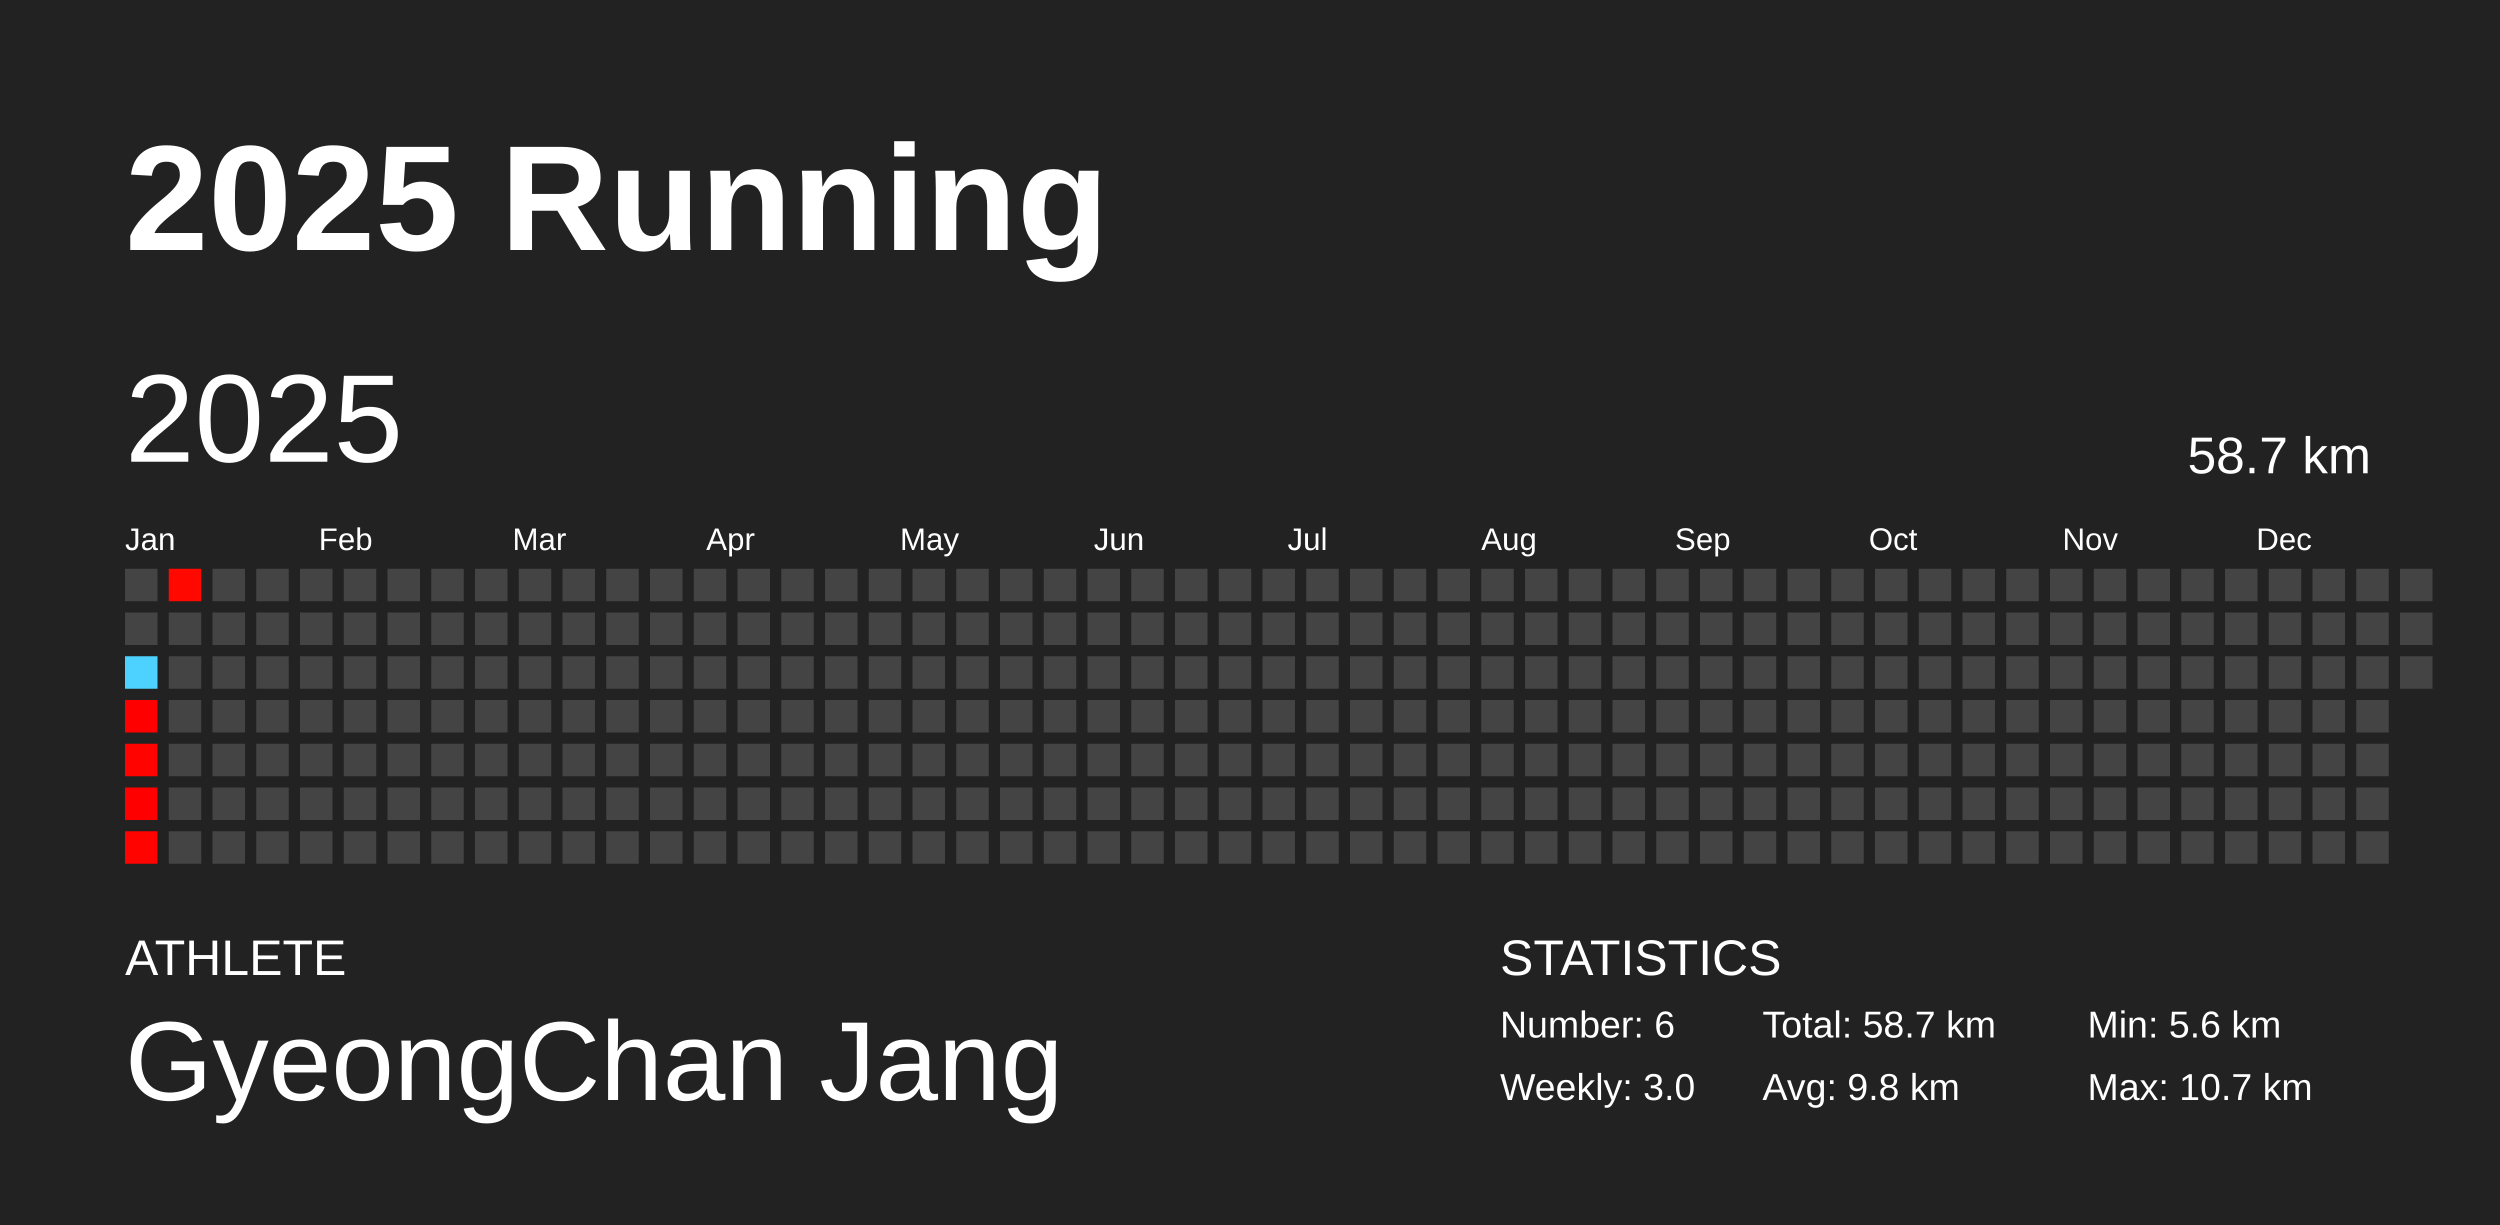
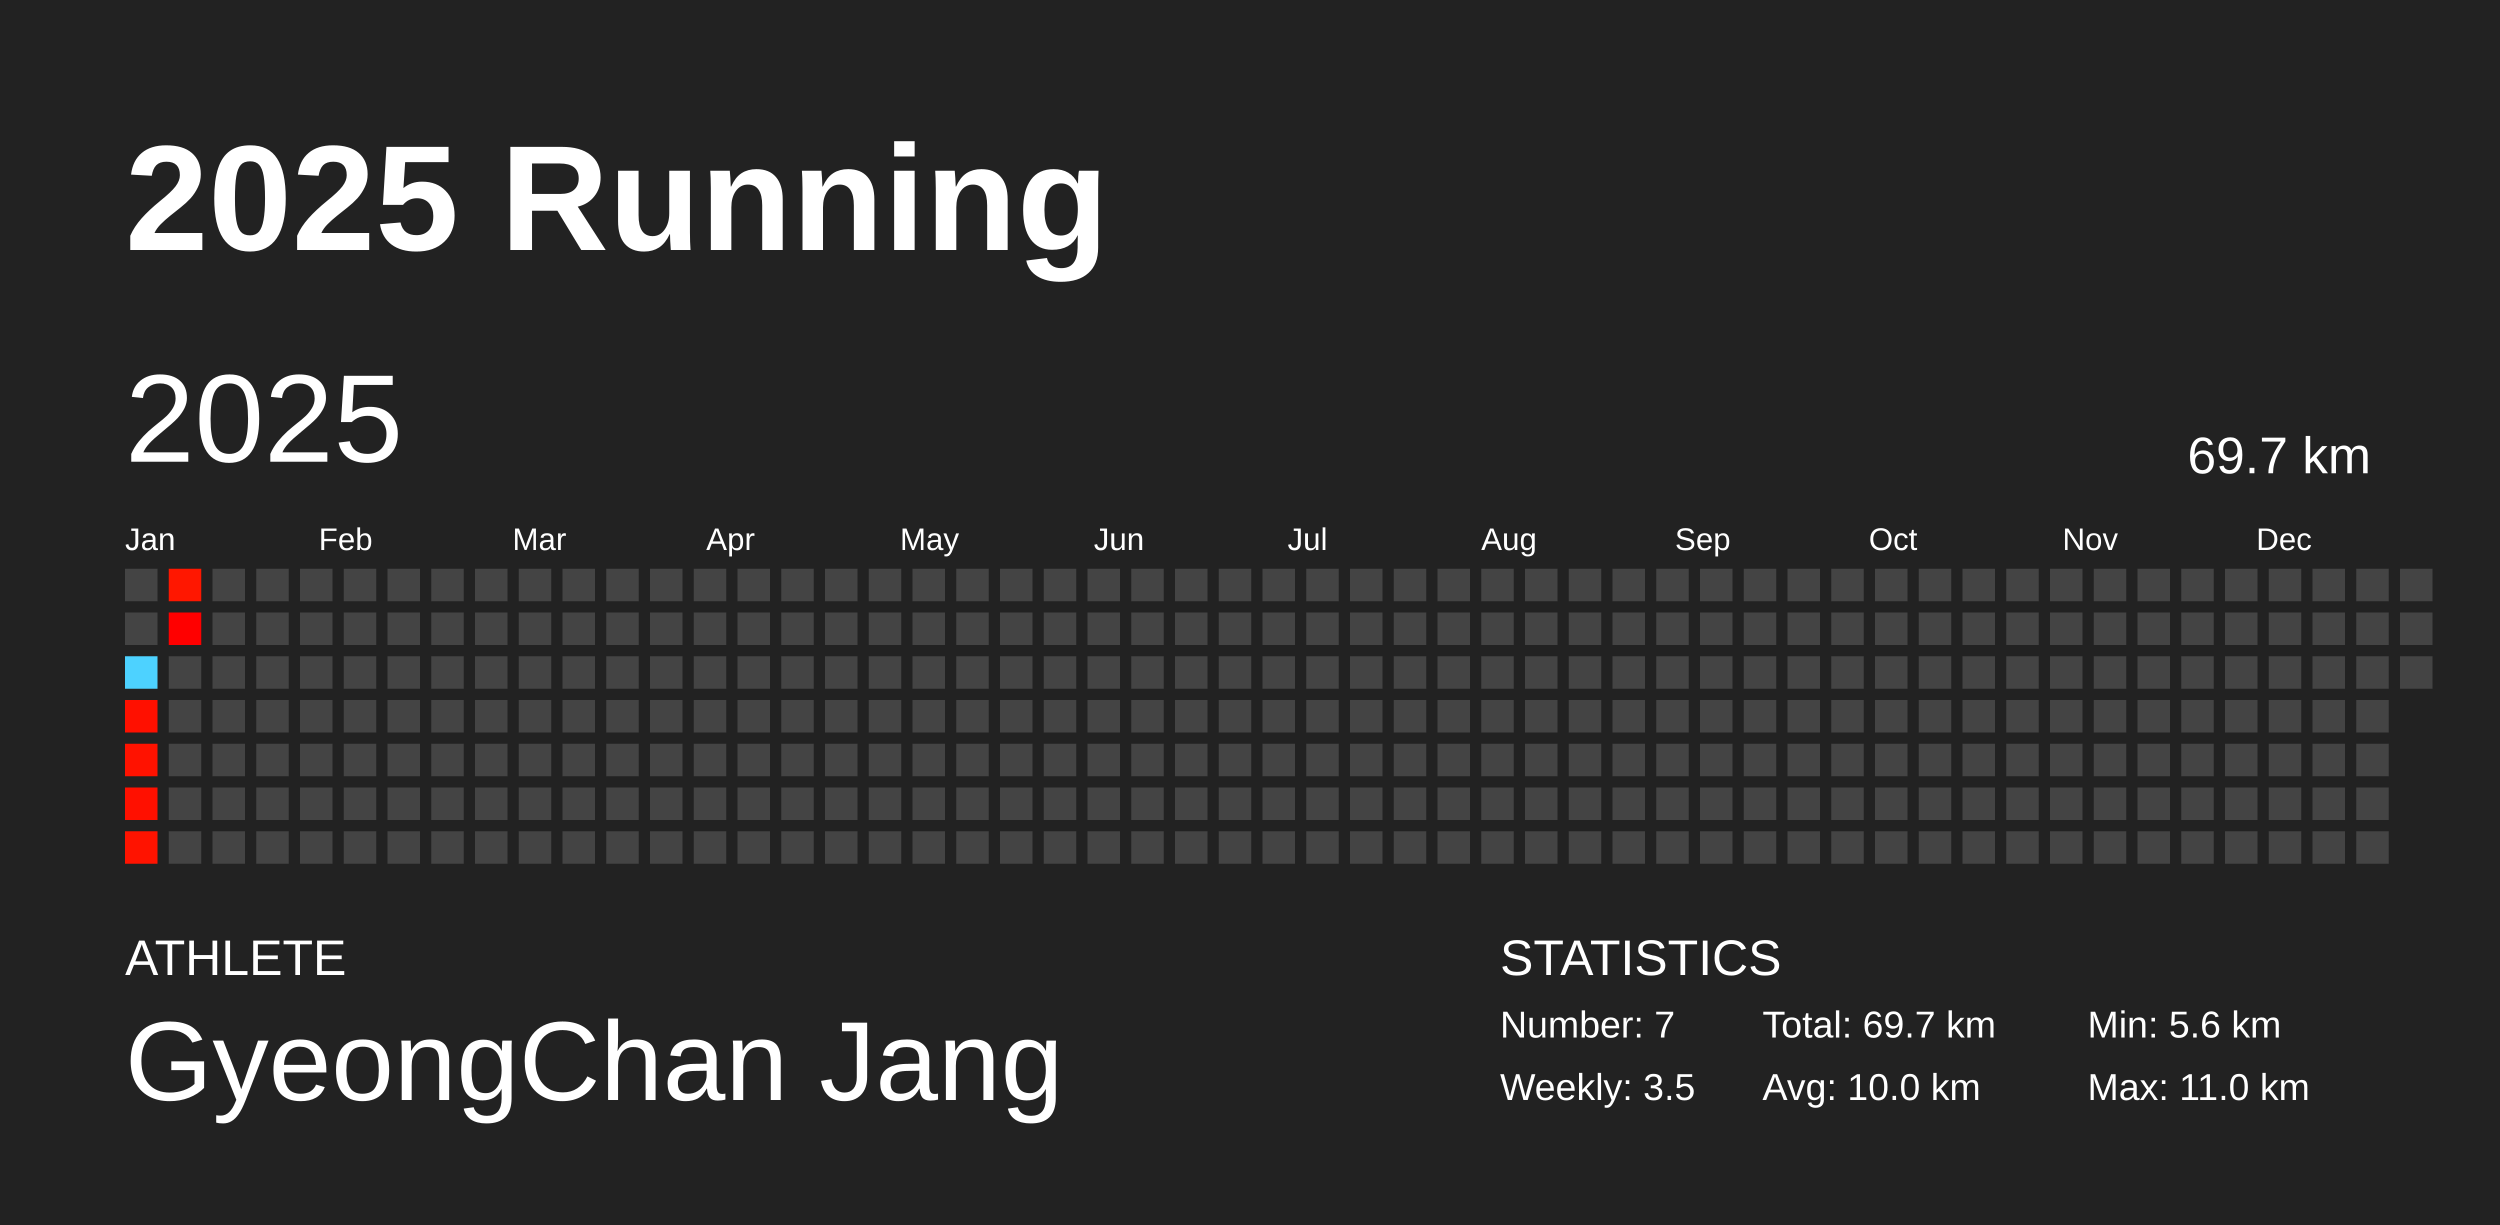
<svg xmlns="http://www.w3.org/2000/svg" baseProfile="full" height="98mm" version="1.1" viewBox="0,0,200,98" width="200mm">
  <defs />
  <rect fill="#222222" height="98" width="200" x="0" y="0" />
  <text fill="#FFFFFF" style="font-size:12px; font-family:Arial; font-weight:bold;" x="10" y="20">2025 Running</text>
  <text fill="#FFFFFF" style="font-size:4px; font-family:Arial" x="10" y="78">ATHLETE</text>
  <text fill="#FFFFFF" style="font-size:9px; font-family:Arial" x="10" y="88">GyeongChan Jang</text>
  <text fill="#FFFFFF" style="font-size:4px; font-family:Arial" x="120" y="78">STATISTICS</text>
-   <text fill="#FFFFFF" style="font-size:3px; font-family:Arial" x="120" y="83">Number: 6</text>
-   <text fill="#FFFFFF" style="font-size:3px; font-family:Arial" x="120" y="88">Weekly: 3.0</text>
-   <text fill="#FFFFFF" style="font-size:3px; font-family:Arial" x="141" y="83">Total: 58.7 km</text>
-   <text fill="#FFFFFF" style="font-size:3px; font-family:Arial" x="141" y="88">Avg: 9.8 km</text>
+   <text fill="#FFFFFF" style="font-size:3px; font-family:Arial" x="120" y="83">Number: 7</text>
+   <text fill="#FFFFFF" style="font-size:3px; font-family:Arial" x="120" y="88">Weekly: 3.5</text>
+   <text fill="#FFFFFF" style="font-size:3px; font-family:Arial" x="141" y="83">Total: 69.7 km</text>
+   <text fill="#FFFFFF" style="font-size:3px; font-family:Arial" x="141" y="88">Avg: 10.0 km</text>
  <text fill="#FFFFFF" style="font-size:3px; font-family:Arial" x="167" y="83">Min: 5.6 km</text>
-   <text fill="#FFFFFF" style="font-size:3px; font-family:Arial" x="167" y="88">Max: 10.7 km</text>
+   <text fill="#FFFFFF" style="font-size:3px; font-family:Arial" x="167" y="88">Max: 11.0 km</text>
  <text dominant-baseline="hanging" fill="#FFFFFF" style="font-size:10.0px; font-family:Arial;" x="10" y="30">2025</text>
-   <text dominant-baseline="hanging" fill="#FFFFFF" style="font-size:4.125px; font-family:Arial;" x="175" y="35">58.7 km</text>
+   <text dominant-baseline="hanging" fill="#FFFFFF" style="font-size:4.125px; font-family:Arial;" x="175" y="35">69.7 km</text>
  <text fill="#FFFFFF" style="font-size:2.5px; font-family:Arial" x="10.0" y="44">Jan</text>
  <text fill="#FFFFFF" style="font-size:2.5px; font-family:Arial" x="25.5" y="44">Feb</text>
  <text fill="#FFFFFF" style="font-size:2.5px; font-family:Arial" x="41.0" y="44">Mar</text>
  <text fill="#FFFFFF" style="font-size:2.5px; font-family:Arial" x="56.5" y="44">Apr</text>
  <text fill="#FFFFFF" style="font-size:2.5px; font-family:Arial" x="72.0" y="44">May</text>
  <text fill="#FFFFFF" style="font-size:2.5px; font-family:Arial" x="87.5" y="44">Jun</text>
  <text fill="#FFFFFF" style="font-size:2.5px; font-family:Arial" x="103.0" y="44">Jul</text>
  <text fill="#FFFFFF" style="font-size:2.5px; font-family:Arial" x="118.5" y="44">Aug</text>
  <text fill="#FFFFFF" style="font-size:2.5px; font-family:Arial" x="134.0" y="44">Sep</text>
  <text fill="#FFFFFF" style="font-size:2.5px; font-family:Arial" x="149.5" y="44">Oct</text>
  <text fill="#FFFFFF" style="font-size:2.5px; font-family:Arial" x="165.0" y="44">Nov</text>
  <text fill="#FFFFFF" style="font-size:2.5px; font-family:Arial" x="180.5" y="44">Dec</text>
  <rect fill="#444444" height="2.6" width="2.6" x="10.0" y="45.5" />
  <rect fill="#444444" height="2.6" width="2.6" x="10.0" y="49.0" />
  <rect fill="#4dd2ff" height="2.6" width="2.6" x="10.0" y="52.5" />
-   <rect fill="#ff0000" height="2.6" width="2.6" x="10.0" y="56.0" />
-   <rect fill="#ff0300" height="2.6" width="2.6" x="10.0" y="59.5" />
-   <rect fill="#ff0000" height="2.6" width="2.6" x="10.0" y="63.0" />
-   <rect fill="#ff0300" height="2.6" width="2.6" x="10.0" y="66.5" />
-   <rect fill="#ff0800" height="2.6" width="2.6" x="13.5" y="45.5" />
-   <rect fill="#444444" height="2.6" width="2.6" x="13.5" y="49.0" />
+   <rect fill="#ff1000" height="2.6" width="2.6" x="10.0" y="56.0" />
+   <rect fill="#ff1200" height="2.6" width="2.6" x="10.0" y="59.5" />
+   <rect fill="#ff1000" height="2.6" width="2.6" x="10.0" y="63.0" />
+   <rect fill="#ff1300" height="2.6" width="2.6" x="10.0" y="66.5" />
+   <rect fill="#ff1700" height="2.6" width="2.6" x="13.5" y="45.5" />
+   <rect fill="#ff0000" height="2.6" width="2.6" x="13.5" y="49.0" />
  <rect fill="#444444" height="2.6" width="2.6" x="13.5" y="52.5" />
  <rect fill="#444444" height="2.6" width="2.6" x="13.5" y="56.0" />
  <rect fill="#444444" height="2.6" width="2.6" x="13.5" y="59.5" />
  <rect fill="#444444" height="2.6" width="2.6" x="13.5" y="63.0" />
  <rect fill="#444444" height="2.6" width="2.6" x="13.5" y="66.5" />
  <rect fill="#444444" height="2.6" width="2.6" x="17.0" y="45.5" />
  <rect fill="#444444" height="2.6" width="2.6" x="17.0" y="49.0" />
  <rect fill="#444444" height="2.6" width="2.6" x="17.0" y="52.5" />
  <rect fill="#444444" height="2.6" width="2.6" x="17.0" y="56.0" />
  <rect fill="#444444" height="2.6" width="2.6" x="17.0" y="59.5" />
  <rect fill="#444444" height="2.6" width="2.6" x="17.0" y="63.0" />
  <rect fill="#444444" height="2.6" width="2.6" x="17.0" y="66.5" />
  <rect fill="#444444" height="2.6" width="2.6" x="20.5" y="45.5" />
  <rect fill="#444444" height="2.6" width="2.6" x="20.5" y="49.0" />
  <rect fill="#444444" height="2.6" width="2.6" x="20.5" y="52.5" />
  <rect fill="#444444" height="2.6" width="2.6" x="20.5" y="56.0" />
  <rect fill="#444444" height="2.6" width="2.6" x="20.5" y="59.5" />
  <rect fill="#444444" height="2.6" width="2.6" x="20.5" y="63.0" />
  <rect fill="#444444" height="2.6" width="2.6" x="20.5" y="66.5" />
  <rect fill="#444444" height="2.6" width="2.6" x="24.0" y="45.5" />
  <rect fill="#444444" height="2.6" width="2.6" x="24.0" y="49.0" />
  <rect fill="#444444" height="2.6" width="2.6" x="24.0" y="52.5" />
  <rect fill="#444444" height="2.6" width="2.6" x="24.0" y="56.0" />
  <rect fill="#444444" height="2.6" width="2.6" x="24.0" y="59.5" />
  <rect fill="#444444" height="2.6" width="2.6" x="24.0" y="63.0" />
  <rect fill="#444444" height="2.6" width="2.6" x="24.0" y="66.5" />
  <rect fill="#444444" height="2.6" width="2.6" x="27.5" y="45.5" />
  <rect fill="#444444" height="2.6" width="2.6" x="27.5" y="49.0" />
  <rect fill="#444444" height="2.6" width="2.6" x="27.5" y="52.5" />
  <rect fill="#444444" height="2.6" width="2.6" x="27.5" y="56.0" />
  <rect fill="#444444" height="2.6" width="2.6" x="27.5" y="59.5" />
  <rect fill="#444444" height="2.6" width="2.6" x="27.5" y="63.0" />
  <rect fill="#444444" height="2.6" width="2.6" x="27.5" y="66.5" />
  <rect fill="#444444" height="2.6" width="2.6" x="31.0" y="45.5" />
  <rect fill="#444444" height="2.6" width="2.6" x="31.0" y="49.0" />
  <rect fill="#444444" height="2.6" width="2.6" x="31.0" y="52.5" />
  <rect fill="#444444" height="2.6" width="2.6" x="31.0" y="56.0" />
  <rect fill="#444444" height="2.6" width="2.6" x="31.0" y="59.5" />
  <rect fill="#444444" height="2.6" width="2.6" x="31.0" y="63.0" />
  <rect fill="#444444" height="2.6" width="2.6" x="31.0" y="66.5" />
  <rect fill="#444444" height="2.6" width="2.6" x="34.5" y="45.5" />
  <rect fill="#444444" height="2.6" width="2.6" x="34.5" y="49.0" />
  <rect fill="#444444" height="2.6" width="2.6" x="34.5" y="52.5" />
  <rect fill="#444444" height="2.6" width="2.6" x="34.5" y="56.0" />
  <rect fill="#444444" height="2.6" width="2.6" x="34.5" y="59.5" />
  <rect fill="#444444" height="2.6" width="2.6" x="34.5" y="63.0" />
  <rect fill="#444444" height="2.6" width="2.6" x="34.5" y="66.5" />
  <rect fill="#444444" height="2.6" width="2.6" x="38.0" y="45.5" />
  <rect fill="#444444" height="2.6" width="2.6" x="38.0" y="49.0" />
  <rect fill="#444444" height="2.6" width="2.6" x="38.0" y="52.5" />
  <rect fill="#444444" height="2.6" width="2.6" x="38.0" y="56.0" />
  <rect fill="#444444" height="2.6" width="2.6" x="38.0" y="59.5" />
  <rect fill="#444444" height="2.6" width="2.6" x="38.0" y="63.0" />
  <rect fill="#444444" height="2.6" width="2.6" x="38.0" y="66.5" />
  <rect fill="#444444" height="2.6" width="2.6" x="41.5" y="45.5" />
  <rect fill="#444444" height="2.6" width="2.6" x="41.5" y="49.0" />
  <rect fill="#444444" height="2.6" width="2.6" x="41.5" y="52.5" />
  <rect fill="#444444" height="2.6" width="2.6" x="41.5" y="56.0" />
  <rect fill="#444444" height="2.6" width="2.6" x="41.5" y="59.5" />
  <rect fill="#444444" height="2.6" width="2.6" x="41.5" y="63.0" />
  <rect fill="#444444" height="2.6" width="2.6" x="41.5" y="66.5" />
  <rect fill="#444444" height="2.6" width="2.6" x="45.0" y="45.5" />
  <rect fill="#444444" height="2.6" width="2.6" x="45.0" y="49.0" />
  <rect fill="#444444" height="2.6" width="2.6" x="45.0" y="52.5" />
  <rect fill="#444444" height="2.6" width="2.6" x="45.0" y="56.0" />
  <rect fill="#444444" height="2.6" width="2.6" x="45.0" y="59.5" />
  <rect fill="#444444" height="2.6" width="2.6" x="45.0" y="63.0" />
  <rect fill="#444444" height="2.6" width="2.6" x="45.0" y="66.5" />
  <rect fill="#444444" height="2.6" width="2.6" x="48.5" y="45.5" />
  <rect fill="#444444" height="2.6" width="2.6" x="48.5" y="49.0" />
  <rect fill="#444444" height="2.6" width="2.6" x="48.5" y="52.5" />
  <rect fill="#444444" height="2.6" width="2.6" x="48.5" y="56.0" />
  <rect fill="#444444" height="2.6" width="2.6" x="48.5" y="59.5" />
  <rect fill="#444444" height="2.6" width="2.6" x="48.5" y="63.0" />
  <rect fill="#444444" height="2.6" width="2.6" x="48.5" y="66.5" />
  <rect fill="#444444" height="2.6" width="2.6" x="52.0" y="45.5" />
  <rect fill="#444444" height="2.6" width="2.6" x="52.0" y="49.0" />
  <rect fill="#444444" height="2.6" width="2.6" x="52.0" y="52.5" />
  <rect fill="#444444" height="2.6" width="2.6" x="52.0" y="56.0" />
  <rect fill="#444444" height="2.6" width="2.6" x="52.0" y="59.5" />
  <rect fill="#444444" height="2.6" width="2.6" x="52.0" y="63.0" />
  <rect fill="#444444" height="2.6" width="2.6" x="52.0" y="66.5" />
  <rect fill="#444444" height="2.6" width="2.6" x="55.5" y="45.5" />
  <rect fill="#444444" height="2.6" width="2.6" x="55.5" y="49.0" />
  <rect fill="#444444" height="2.6" width="2.6" x="55.5" y="52.5" />
  <rect fill="#444444" height="2.6" width="2.6" x="55.5" y="56.0" />
  <rect fill="#444444" height="2.6" width="2.6" x="55.5" y="59.5" />
  <rect fill="#444444" height="2.6" width="2.6" x="55.5" y="63.0" />
  <rect fill="#444444" height="2.6" width="2.6" x="55.5" y="66.5" />
  <rect fill="#444444" height="2.6" width="2.6" x="59.0" y="45.5" />
  <rect fill="#444444" height="2.6" width="2.6" x="59.0" y="49.0" />
  <rect fill="#444444" height="2.6" width="2.6" x="59.0" y="52.5" />
  <rect fill="#444444" height="2.6" width="2.6" x="59.0" y="56.0" />
  <rect fill="#444444" height="2.6" width="2.6" x="59.0" y="59.5" />
  <rect fill="#444444" height="2.6" width="2.6" x="59.0" y="63.0" />
  <rect fill="#444444" height="2.6" width="2.6" x="59.0" y="66.5" />
  <rect fill="#444444" height="2.6" width="2.6" x="62.5" y="45.5" />
  <rect fill="#444444" height="2.6" width="2.6" x="62.5" y="49.0" />
  <rect fill="#444444" height="2.6" width="2.6" x="62.5" y="52.5" />
  <rect fill="#444444" height="2.6" width="2.6" x="62.5" y="56.0" />
  <rect fill="#444444" height="2.6" width="2.6" x="62.5" y="59.5" />
  <rect fill="#444444" height="2.6" width="2.6" x="62.5" y="63.0" />
  <rect fill="#444444" height="2.6" width="2.6" x="62.5" y="66.5" />
  <rect fill="#444444" height="2.6" width="2.6" x="66.0" y="45.5" />
  <rect fill="#444444" height="2.6" width="2.6" x="66.0" y="49.0" />
  <rect fill="#444444" height="2.6" width="2.6" x="66.0" y="52.5" />
  <rect fill="#444444" height="2.6" width="2.6" x="66.0" y="56.0" />
  <rect fill="#444444" height="2.6" width="2.6" x="66.0" y="59.5" />
  <rect fill="#444444" height="2.6" width="2.6" x="66.0" y="63.0" />
  <rect fill="#444444" height="2.6" width="2.6" x="66.0" y="66.5" />
  <rect fill="#444444" height="2.6" width="2.6" x="69.5" y="45.5" />
  <rect fill="#444444" height="2.6" width="2.6" x="69.5" y="49.0" />
  <rect fill="#444444" height="2.6" width="2.6" x="69.5" y="52.5" />
  <rect fill="#444444" height="2.6" width="2.6" x="69.5" y="56.0" />
  <rect fill="#444444" height="2.6" width="2.6" x="69.5" y="59.5" />
  <rect fill="#444444" height="2.6" width="2.6" x="69.5" y="63.0" />
  <rect fill="#444444" height="2.6" width="2.6" x="69.5" y="66.5" />
  <rect fill="#444444" height="2.6" width="2.6" x="73.0" y="45.5" />
  <rect fill="#444444" height="2.6" width="2.6" x="73.0" y="49.0" />
  <rect fill="#444444" height="2.6" width="2.6" x="73.0" y="52.5" />
  <rect fill="#444444" height="2.6" width="2.6" x="73.0" y="56.0" />
  <rect fill="#444444" height="2.6" width="2.6" x="73.0" y="59.5" />
  <rect fill="#444444" height="2.6" width="2.6" x="73.0" y="63.0" />
  <rect fill="#444444" height="2.6" width="2.6" x="73.0" y="66.5" />
  <rect fill="#444444" height="2.6" width="2.6" x="76.5" y="45.5" />
  <rect fill="#444444" height="2.6" width="2.6" x="76.5" y="49.0" />
  <rect fill="#444444" height="2.6" width="2.6" x="76.5" y="52.5" />
  <rect fill="#444444" height="2.6" width="2.6" x="76.5" y="56.0" />
  <rect fill="#444444" height="2.6" width="2.6" x="76.5" y="59.5" />
  <rect fill="#444444" height="2.6" width="2.6" x="76.5" y="63.0" />
  <rect fill="#444444" height="2.6" width="2.6" x="76.5" y="66.5" />
  <rect fill="#444444" height="2.6" width="2.6" x="80.0" y="45.5" />
  <rect fill="#444444" height="2.6" width="2.6" x="80.0" y="49.0" />
  <rect fill="#444444" height="2.6" width="2.6" x="80.0" y="52.5" />
  <rect fill="#444444" height="2.6" width="2.6" x="80.0" y="56.0" />
  <rect fill="#444444" height="2.6" width="2.6" x="80.0" y="59.5" />
  <rect fill="#444444" height="2.6" width="2.6" x="80.0" y="63.0" />
  <rect fill="#444444" height="2.6" width="2.6" x="80.0" y="66.5" />
  <rect fill="#444444" height="2.6" width="2.6" x="83.5" y="45.5" />
  <rect fill="#444444" height="2.6" width="2.6" x="83.5" y="49.0" />
  <rect fill="#444444" height="2.6" width="2.6" x="83.5" y="52.5" />
  <rect fill="#444444" height="2.6" width="2.6" x="83.5" y="56.0" />
  <rect fill="#444444" height="2.6" width="2.6" x="83.5" y="59.5" />
  <rect fill="#444444" height="2.6" width="2.6" x="83.5" y="63.0" />
  <rect fill="#444444" height="2.6" width="2.6" x="83.5" y="66.5" />
  <rect fill="#444444" height="2.6" width="2.6" x="87.0" y="45.5" />
  <rect fill="#444444" height="2.6" width="2.6" x="87.0" y="49.0" />
  <rect fill="#444444" height="2.6" width="2.6" x="87.0" y="52.5" />
  <rect fill="#444444" height="2.6" width="2.6" x="87.0" y="56.0" />
  <rect fill="#444444" height="2.6" width="2.6" x="87.0" y="59.5" />
  <rect fill="#444444" height="2.6" width="2.6" x="87.0" y="63.0" />
  <rect fill="#444444" height="2.6" width="2.6" x="87.0" y="66.5" />
  <rect fill="#444444" height="2.6" width="2.6" x="90.5" y="45.5" />
  <rect fill="#444444" height="2.6" width="2.6" x="90.5" y="49.0" />
  <rect fill="#444444" height="2.6" width="2.6" x="90.5" y="52.5" />
  <rect fill="#444444" height="2.6" width="2.6" x="90.5" y="56.0" />
  <rect fill="#444444" height="2.6" width="2.6" x="90.5" y="59.5" />
  <rect fill="#444444" height="2.6" width="2.6" x="90.5" y="63.0" />
  <rect fill="#444444" height="2.6" width="2.6" x="90.5" y="66.5" />
  <rect fill="#444444" height="2.6" width="2.6" x="94.0" y="45.5" />
  <rect fill="#444444" height="2.6" width="2.6" x="94.0" y="49.0" />
  <rect fill="#444444" height="2.6" width="2.6" x="94.0" y="52.5" />
  <rect fill="#444444" height="2.6" width="2.6" x="94.0" y="56.0" />
  <rect fill="#444444" height="2.6" width="2.6" x="94.0" y="59.5" />
  <rect fill="#444444" height="2.6" width="2.6" x="94.0" y="63.0" />
  <rect fill="#444444" height="2.6" width="2.6" x="94.0" y="66.5" />
  <rect fill="#444444" height="2.6" width="2.6" x="97.5" y="45.5" />
  <rect fill="#444444" height="2.6" width="2.6" x="97.5" y="49.0" />
  <rect fill="#444444" height="2.6" width="2.6" x="97.5" y="52.5" />
  <rect fill="#444444" height="2.6" width="2.6" x="97.5" y="56.0" />
  <rect fill="#444444" height="2.6" width="2.6" x="97.5" y="59.5" />
  <rect fill="#444444" height="2.6" width="2.6" x="97.5" y="63.0" />
  <rect fill="#444444" height="2.6" width="2.6" x="97.5" y="66.5" />
  <rect fill="#444444" height="2.6" width="2.6" x="101.0" y="45.5" />
  <rect fill="#444444" height="2.6" width="2.6" x="101.0" y="49.0" />
  <rect fill="#444444" height="2.6" width="2.6" x="101.0" y="52.5" />
  <rect fill="#444444" height="2.6" width="2.6" x="101.0" y="56.0" />
  <rect fill="#444444" height="2.6" width="2.6" x="101.0" y="59.5" />
  <rect fill="#444444" height="2.6" width="2.6" x="101.0" y="63.0" />
  <rect fill="#444444" height="2.6" width="2.6" x="101.0" y="66.5" />
  <rect fill="#444444" height="2.6" width="2.6" x="104.5" y="45.5" />
  <rect fill="#444444" height="2.6" width="2.6" x="104.5" y="49.0" />
  <rect fill="#444444" height="2.6" width="2.6" x="104.5" y="52.5" />
  <rect fill="#444444" height="2.6" width="2.6" x="104.5" y="56.0" />
  <rect fill="#444444" height="2.6" width="2.6" x="104.5" y="59.5" />
  <rect fill="#444444" height="2.6" width="2.6" x="104.5" y="63.0" />
  <rect fill="#444444" height="2.6" width="2.6" x="104.5" y="66.5" />
  <rect fill="#444444" height="2.6" width="2.6" x="108.0" y="45.5" />
  <rect fill="#444444" height="2.6" width="2.6" x="108.0" y="49.0" />
  <rect fill="#444444" height="2.6" width="2.6" x="108.0" y="52.5" />
  <rect fill="#444444" height="2.6" width="2.6" x="108.0" y="56.0" />
  <rect fill="#444444" height="2.6" width="2.6" x="108.0" y="59.5" />
  <rect fill="#444444" height="2.6" width="2.6" x="108.0" y="63.0" />
  <rect fill="#444444" height="2.6" width="2.6" x="108.0" y="66.5" />
  <rect fill="#444444" height="2.6" width="2.6" x="111.5" y="45.5" />
  <rect fill="#444444" height="2.6" width="2.6" x="111.5" y="49.0" />
  <rect fill="#444444" height="2.6" width="2.6" x="111.5" y="52.5" />
  <rect fill="#444444" height="2.6" width="2.6" x="111.5" y="56.0" />
  <rect fill="#444444" height="2.6" width="2.6" x="111.5" y="59.5" />
  <rect fill="#444444" height="2.6" width="2.6" x="111.5" y="63.0" />
  <rect fill="#444444" height="2.6" width="2.6" x="111.5" y="66.5" />
  <rect fill="#444444" height="2.6" width="2.6" x="115.0" y="45.5" />
  <rect fill="#444444" height="2.6" width="2.6" x="115.0" y="49.0" />
  <rect fill="#444444" height="2.6" width="2.6" x="115.0" y="52.5" />
  <rect fill="#444444" height="2.6" width="2.6" x="115.0" y="56.0" />
  <rect fill="#444444" height="2.6" width="2.6" x="115.0" y="59.5" />
  <rect fill="#444444" height="2.6" width="2.6" x="115.0" y="63.0" />
  <rect fill="#444444" height="2.6" width="2.6" x="115.0" y="66.5" />
  <rect fill="#444444" height="2.6" width="2.6" x="118.5" y="45.5" />
  <rect fill="#444444" height="2.6" width="2.6" x="118.5" y="49.0" />
  <rect fill="#444444" height="2.6" width="2.6" x="118.5" y="52.5" />
  <rect fill="#444444" height="2.6" width="2.6" x="118.5" y="56.0" />
  <rect fill="#444444" height="2.6" width="2.6" x="118.5" y="59.5" />
  <rect fill="#444444" height="2.6" width="2.6" x="118.5" y="63.0" />
  <rect fill="#444444" height="2.6" width="2.6" x="118.5" y="66.5" />
  <rect fill="#444444" height="2.6" width="2.6" x="122.0" y="45.5" />
  <rect fill="#444444" height="2.6" width="2.6" x="122.0" y="49.0" />
  <rect fill="#444444" height="2.6" width="2.6" x="122.0" y="52.5" />
  <rect fill="#444444" height="2.6" width="2.6" x="122.0" y="56.0" />
  <rect fill="#444444" height="2.6" width="2.6" x="122.0" y="59.5" />
  <rect fill="#444444" height="2.6" width="2.6" x="122.0" y="63.0" />
  <rect fill="#444444" height="2.6" width="2.6" x="122.0" y="66.5" />
  <rect fill="#444444" height="2.6" width="2.6" x="125.5" y="45.5" />
  <rect fill="#444444" height="2.6" width="2.6" x="125.5" y="49.0" />
  <rect fill="#444444" height="2.6" width="2.6" x="125.5" y="52.5" />
  <rect fill="#444444" height="2.6" width="2.6" x="125.5" y="56.0" />
  <rect fill="#444444" height="2.6" width="2.6" x="125.5" y="59.5" />
  <rect fill="#444444" height="2.6" width="2.6" x="125.5" y="63.0" />
  <rect fill="#444444" height="2.6" width="2.6" x="125.5" y="66.5" />
  <rect fill="#444444" height="2.6" width="2.6" x="129.0" y="45.5" />
  <rect fill="#444444" height="2.6" width="2.6" x="129.0" y="49.0" />
  <rect fill="#444444" height="2.6" width="2.6" x="129.0" y="52.5" />
  <rect fill="#444444" height="2.6" width="2.6" x="129.0" y="56.0" />
  <rect fill="#444444" height="2.6" width="2.6" x="129.0" y="59.5" />
  <rect fill="#444444" height="2.6" width="2.6" x="129.0" y="63.0" />
  <rect fill="#444444" height="2.6" width="2.6" x="129.0" y="66.5" />
  <rect fill="#444444" height="2.6" width="2.6" x="132.5" y="45.5" />
  <rect fill="#444444" height="2.6" width="2.6" x="132.5" y="49.0" />
  <rect fill="#444444" height="2.6" width="2.6" x="132.5" y="52.5" />
  <rect fill="#444444" height="2.6" width="2.6" x="132.5" y="56.0" />
  <rect fill="#444444" height="2.6" width="2.6" x="132.5" y="59.5" />
  <rect fill="#444444" height="2.6" width="2.6" x="132.5" y="63.0" />
  <rect fill="#444444" height="2.6" width="2.6" x="132.5" y="66.5" />
  <rect fill="#444444" height="2.6" width="2.6" x="136.0" y="45.5" />
  <rect fill="#444444" height="2.6" width="2.6" x="136.0" y="49.0" />
  <rect fill="#444444" height="2.6" width="2.6" x="136.0" y="52.5" />
  <rect fill="#444444" height="2.6" width="2.6" x="136.0" y="56.0" />
  <rect fill="#444444" height="2.6" width="2.6" x="136.0" y="59.5" />
  <rect fill="#444444" height="2.6" width="2.6" x="136.0" y="63.0" />
  <rect fill="#444444" height="2.6" width="2.6" x="136.0" y="66.5" />
  <rect fill="#444444" height="2.6" width="2.6" x="139.5" y="45.5" />
  <rect fill="#444444" height="2.6" width="2.6" x="139.5" y="49.0" />
  <rect fill="#444444" height="2.6" width="2.6" x="139.5" y="52.5" />
  <rect fill="#444444" height="2.6" width="2.6" x="139.5" y="56.0" />
  <rect fill="#444444" height="2.6" width="2.6" x="139.5" y="59.5" />
  <rect fill="#444444" height="2.6" width="2.6" x="139.5" y="63.0" />
  <rect fill="#444444" height="2.6" width="2.6" x="139.5" y="66.5" />
  <rect fill="#444444" height="2.6" width="2.6" x="143.0" y="45.5" />
  <rect fill="#444444" height="2.6" width="2.6" x="143.0" y="49.0" />
  <rect fill="#444444" height="2.6" width="2.6" x="143.0" y="52.5" />
  <rect fill="#444444" height="2.6" width="2.6" x="143.0" y="56.0" />
  <rect fill="#444444" height="2.6" width="2.6" x="143.0" y="59.5" />
  <rect fill="#444444" height="2.6" width="2.6" x="143.0" y="63.0" />
  <rect fill="#444444" height="2.6" width="2.6" x="143.0" y="66.5" />
  <rect fill="#444444" height="2.6" width="2.6" x="146.5" y="45.5" />
  <rect fill="#444444" height="2.6" width="2.6" x="146.5" y="49.0" />
  <rect fill="#444444" height="2.6" width="2.6" x="146.5" y="52.5" />
  <rect fill="#444444" height="2.6" width="2.6" x="146.5" y="56.0" />
  <rect fill="#444444" height="2.6" width="2.6" x="146.5" y="59.5" />
  <rect fill="#444444" height="2.6" width="2.6" x="146.5" y="63.0" />
  <rect fill="#444444" height="2.6" width="2.6" x="146.5" y="66.5" />
  <rect fill="#444444" height="2.6" width="2.6" x="150.0" y="45.5" />
  <rect fill="#444444" height="2.6" width="2.6" x="150.0" y="49.0" />
  <rect fill="#444444" height="2.6" width="2.6" x="150.0" y="52.5" />
  <rect fill="#444444" height="2.6" width="2.6" x="150.0" y="56.0" />
  <rect fill="#444444" height="2.6" width="2.6" x="150.0" y="59.5" />
  <rect fill="#444444" height="2.6" width="2.6" x="150.0" y="63.0" />
  <rect fill="#444444" height="2.6" width="2.6" x="150.0" y="66.5" />
  <rect fill="#444444" height="2.6" width="2.6" x="153.5" y="45.5" />
  <rect fill="#444444" height="2.6" width="2.6" x="153.5" y="49.0" />
  <rect fill="#444444" height="2.6" width="2.6" x="153.5" y="52.5" />
  <rect fill="#444444" height="2.6" width="2.6" x="153.5" y="56.0" />
  <rect fill="#444444" height="2.6" width="2.6" x="153.5" y="59.5" />
  <rect fill="#444444" height="2.6" width="2.6" x="153.5" y="63.0" />
  <rect fill="#444444" height="2.6" width="2.6" x="153.5" y="66.5" />
  <rect fill="#444444" height="2.6" width="2.6" x="157.0" y="45.5" />
  <rect fill="#444444" height="2.6" width="2.6" x="157.0" y="49.0" />
  <rect fill="#444444" height="2.6" width="2.6" x="157.0" y="52.5" />
  <rect fill="#444444" height="2.6" width="2.6" x="157.0" y="56.0" />
  <rect fill="#444444" height="2.6" width="2.6" x="157.0" y="59.5" />
  <rect fill="#444444" height="2.6" width="2.6" x="157.0" y="63.0" />
  <rect fill="#444444" height="2.6" width="2.6" x="157.0" y="66.5" />
  <rect fill="#444444" height="2.6" width="2.6" x="160.5" y="45.5" />
  <rect fill="#444444" height="2.6" width="2.6" x="160.5" y="49.0" />
  <rect fill="#444444" height="2.6" width="2.6" x="160.5" y="52.5" />
  <rect fill="#444444" height="2.6" width="2.6" x="160.5" y="56.0" />
  <rect fill="#444444" height="2.6" width="2.6" x="160.5" y="59.5" />
  <rect fill="#444444" height="2.6" width="2.6" x="160.5" y="63.0" />
  <rect fill="#444444" height="2.6" width="2.6" x="160.5" y="66.5" />
  <rect fill="#444444" height="2.6" width="2.6" x="164.0" y="45.5" />
  <rect fill="#444444" height="2.6" width="2.6" x="164.0" y="49.0" />
  <rect fill="#444444" height="2.6" width="2.6" x="164.0" y="52.5" />
  <rect fill="#444444" height="2.6" width="2.6" x="164.0" y="56.0" />
  <rect fill="#444444" height="2.6" width="2.6" x="164.0" y="59.5" />
  <rect fill="#444444" height="2.6" width="2.6" x="164.0" y="63.0" />
  <rect fill="#444444" height="2.6" width="2.6" x="164.0" y="66.5" />
  <rect fill="#444444" height="2.6" width="2.6" x="167.5" y="45.5" />
  <rect fill="#444444" height="2.6" width="2.6" x="167.5" y="49.0" />
  <rect fill="#444444" height="2.6" width="2.6" x="167.5" y="52.5" />
  <rect fill="#444444" height="2.6" width="2.6" x="167.5" y="56.0" />
  <rect fill="#444444" height="2.6" width="2.6" x="167.5" y="59.5" />
  <rect fill="#444444" height="2.6" width="2.6" x="167.5" y="63.0" />
  <rect fill="#444444" height="2.6" width="2.6" x="167.5" y="66.5" />
  <rect fill="#444444" height="2.6" width="2.6" x="171.0" y="45.5" />
  <rect fill="#444444" height="2.6" width="2.6" x="171.0" y="49.0" />
  <rect fill="#444444" height="2.6" width="2.6" x="171.0" y="52.5" />
  <rect fill="#444444" height="2.6" width="2.6" x="171.0" y="56.0" />
  <rect fill="#444444" height="2.6" width="2.6" x="171.0" y="59.5" />
  <rect fill="#444444" height="2.6" width="2.6" x="171.0" y="63.0" />
  <rect fill="#444444" height="2.6" width="2.6" x="171.0" y="66.5" />
  <rect fill="#444444" height="2.6" width="2.6" x="174.5" y="45.5" />
  <rect fill="#444444" height="2.6" width="2.6" x="174.5" y="49.0" />
  <rect fill="#444444" height="2.6" width="2.6" x="174.5" y="52.5" />
  <rect fill="#444444" height="2.6" width="2.6" x="174.5" y="56.0" />
  <rect fill="#444444" height="2.6" width="2.6" x="174.5" y="59.5" />
  <rect fill="#444444" height="2.6" width="2.6" x="174.5" y="63.0" />
  <rect fill="#444444" height="2.6" width="2.6" x="174.5" y="66.5" />
  <rect fill="#444444" height="2.6" width="2.6" x="178.0" y="45.5" />
  <rect fill="#444444" height="2.6" width="2.6" x="178.0" y="49.0" />
  <rect fill="#444444" height="2.6" width="2.6" x="178.0" y="52.5" />
  <rect fill="#444444" height="2.6" width="2.6" x="178.0" y="56.0" />
  <rect fill="#444444" height="2.6" width="2.6" x="178.0" y="59.5" />
  <rect fill="#444444" height="2.6" width="2.6" x="178.0" y="63.0" />
  <rect fill="#444444" height="2.6" width="2.6" x="178.0" y="66.5" />
  <rect fill="#444444" height="2.6" width="2.6" x="181.5" y="45.5" />
  <rect fill="#444444" height="2.6" width="2.6" x="181.5" y="49.0" />
  <rect fill="#444444" height="2.6" width="2.6" x="181.5" y="52.5" />
  <rect fill="#444444" height="2.6" width="2.6" x="181.5" y="56.0" />
  <rect fill="#444444" height="2.6" width="2.6" x="181.5" y="59.5" />
  <rect fill="#444444" height="2.6" width="2.6" x="181.5" y="63.0" />
  <rect fill="#444444" height="2.6" width="2.6" x="181.5" y="66.5" />
  <rect fill="#444444" height="2.6" width="2.6" x="185.0" y="45.5" />
  <rect fill="#444444" height="2.6" width="2.6" x="185.0" y="49.0" />
  <rect fill="#444444" height="2.6" width="2.6" x="185.0" y="52.5" />
  <rect fill="#444444" height="2.6" width="2.6" x="185.0" y="56.0" />
  <rect fill="#444444" height="2.6" width="2.6" x="185.0" y="59.5" />
  <rect fill="#444444" height="2.6" width="2.6" x="185.0" y="63.0" />
  <rect fill="#444444" height="2.6" width="2.6" x="185.0" y="66.5" />
  <rect fill="#444444" height="2.6" width="2.6" x="188.5" y="45.5" />
  <rect fill="#444444" height="2.6" width="2.6" x="188.5" y="49.0" />
  <rect fill="#444444" height="2.6" width="2.6" x="188.5" y="52.5" />
  <rect fill="#444444" height="2.6" width="2.6" x="188.5" y="56.0" />
  <rect fill="#444444" height="2.6" width="2.6" x="188.5" y="59.5" />
  <rect fill="#444444" height="2.6" width="2.6" x="188.5" y="63.0" />
  <rect fill="#444444" height="2.6" width="2.6" x="188.5" y="66.5" />
  <rect fill="#444444" height="2.6" width="2.6" x="192.0" y="45.5" />
  <rect fill="#444444" height="2.6" width="2.6" x="192.0" y="49.0" />
  <rect fill="#444444" height="2.6" width="2.6" x="192.0" y="52.5" />
</svg>
